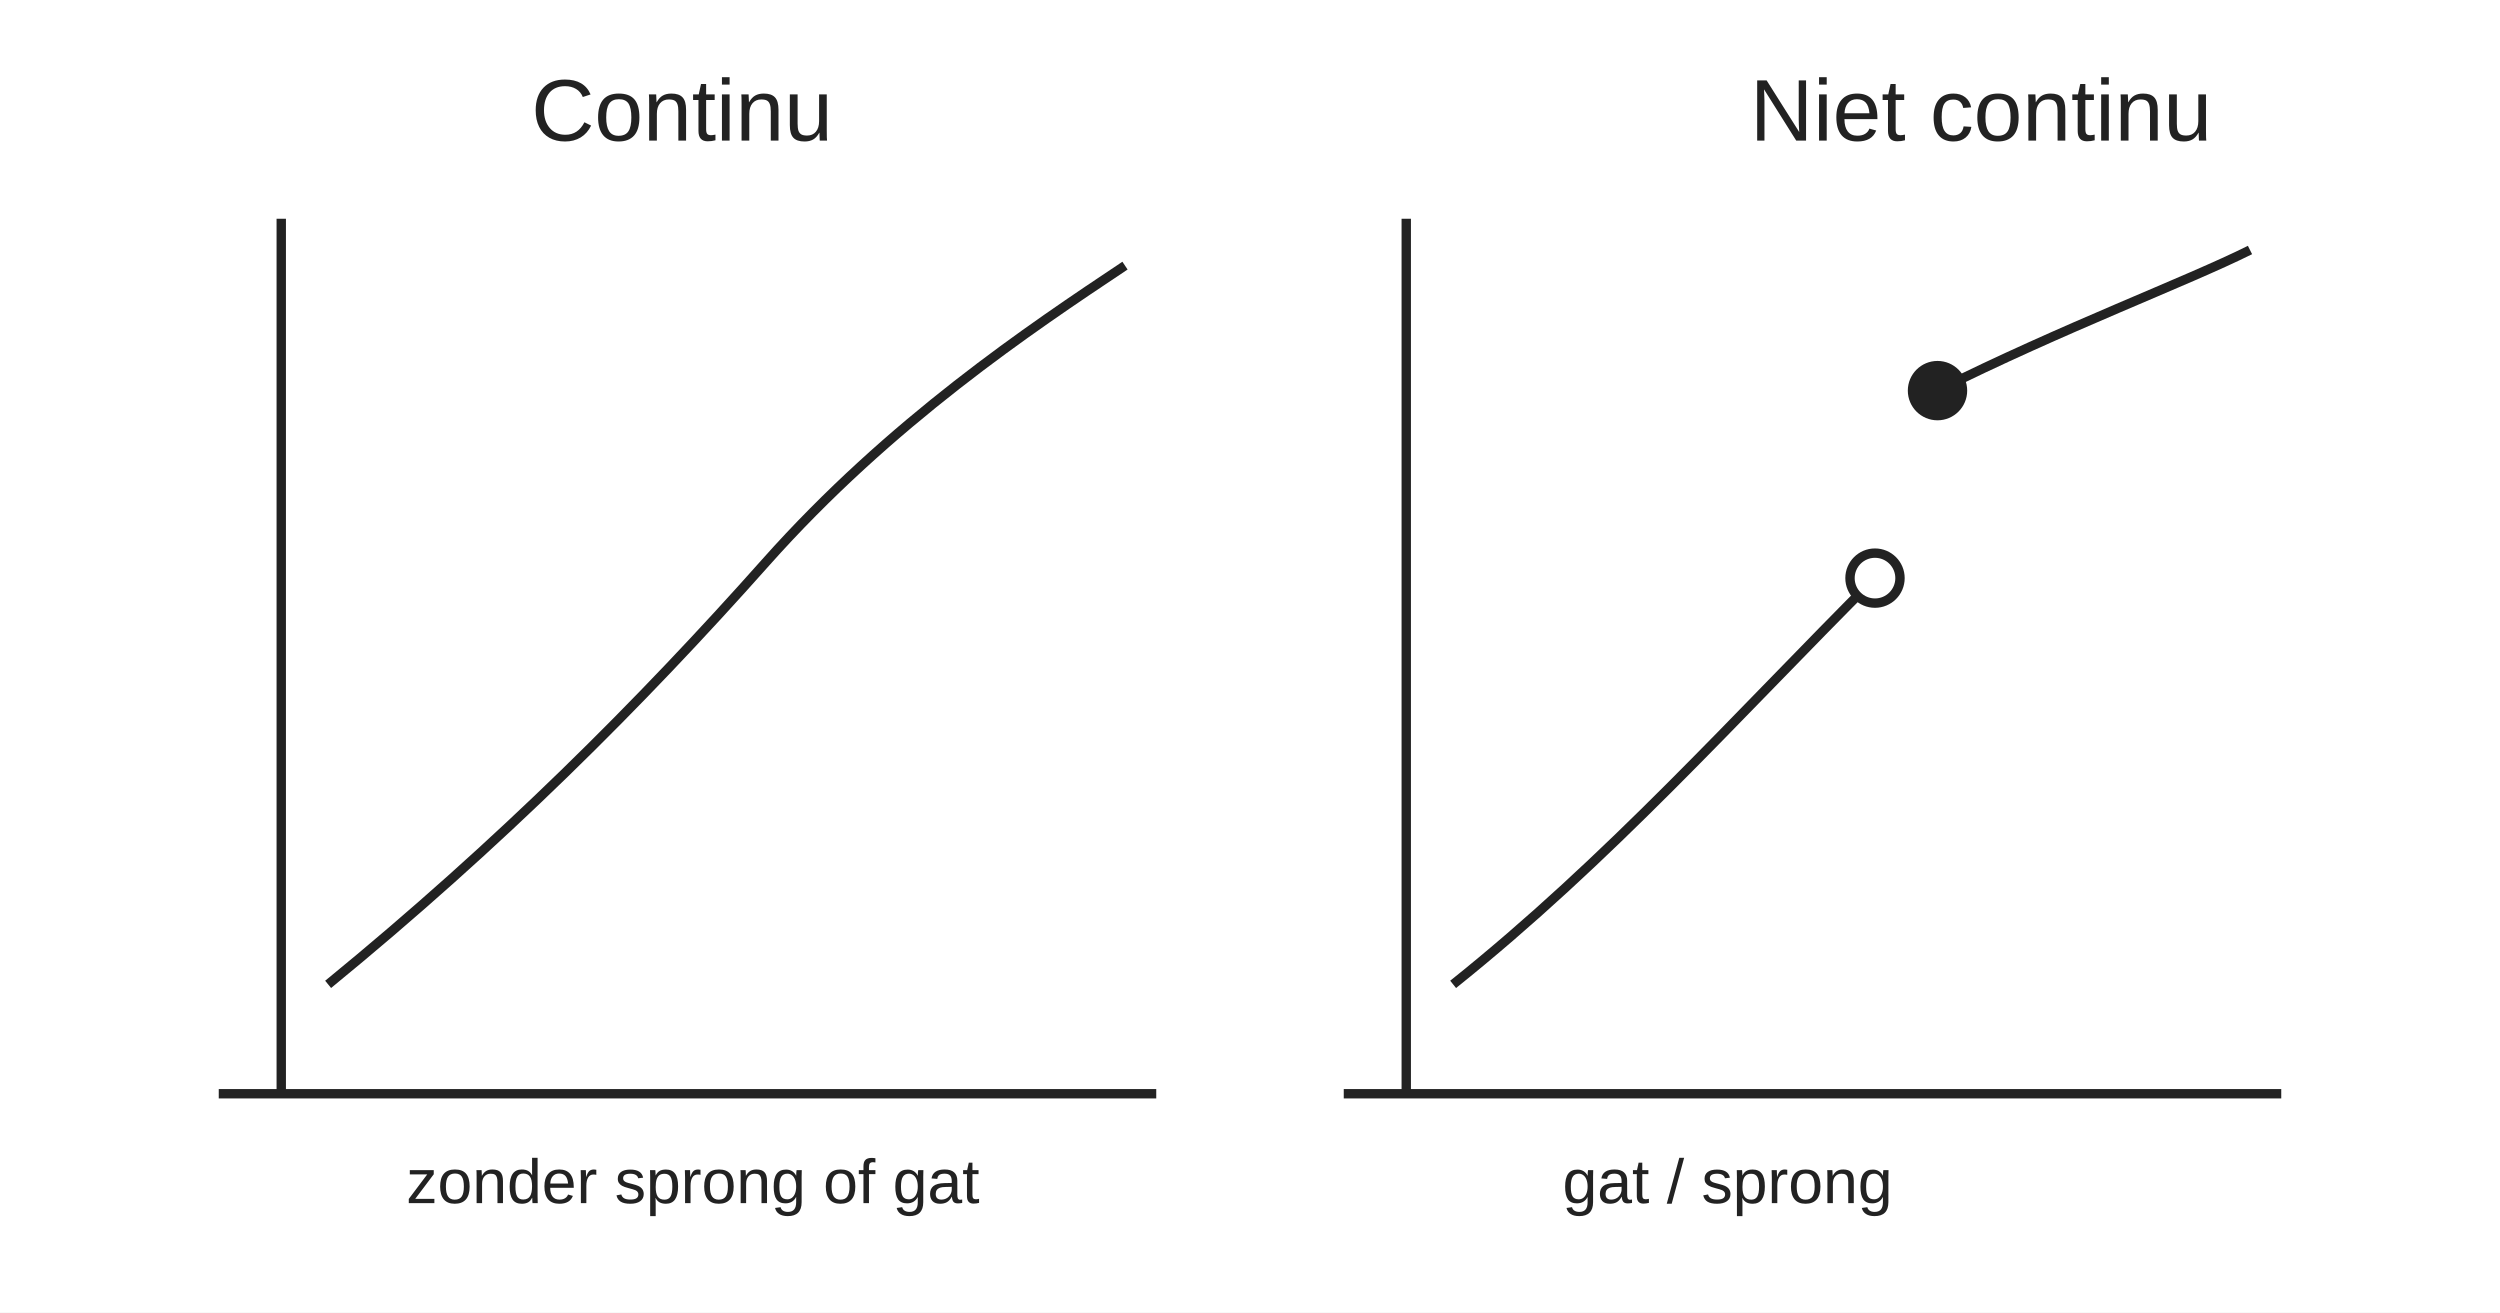
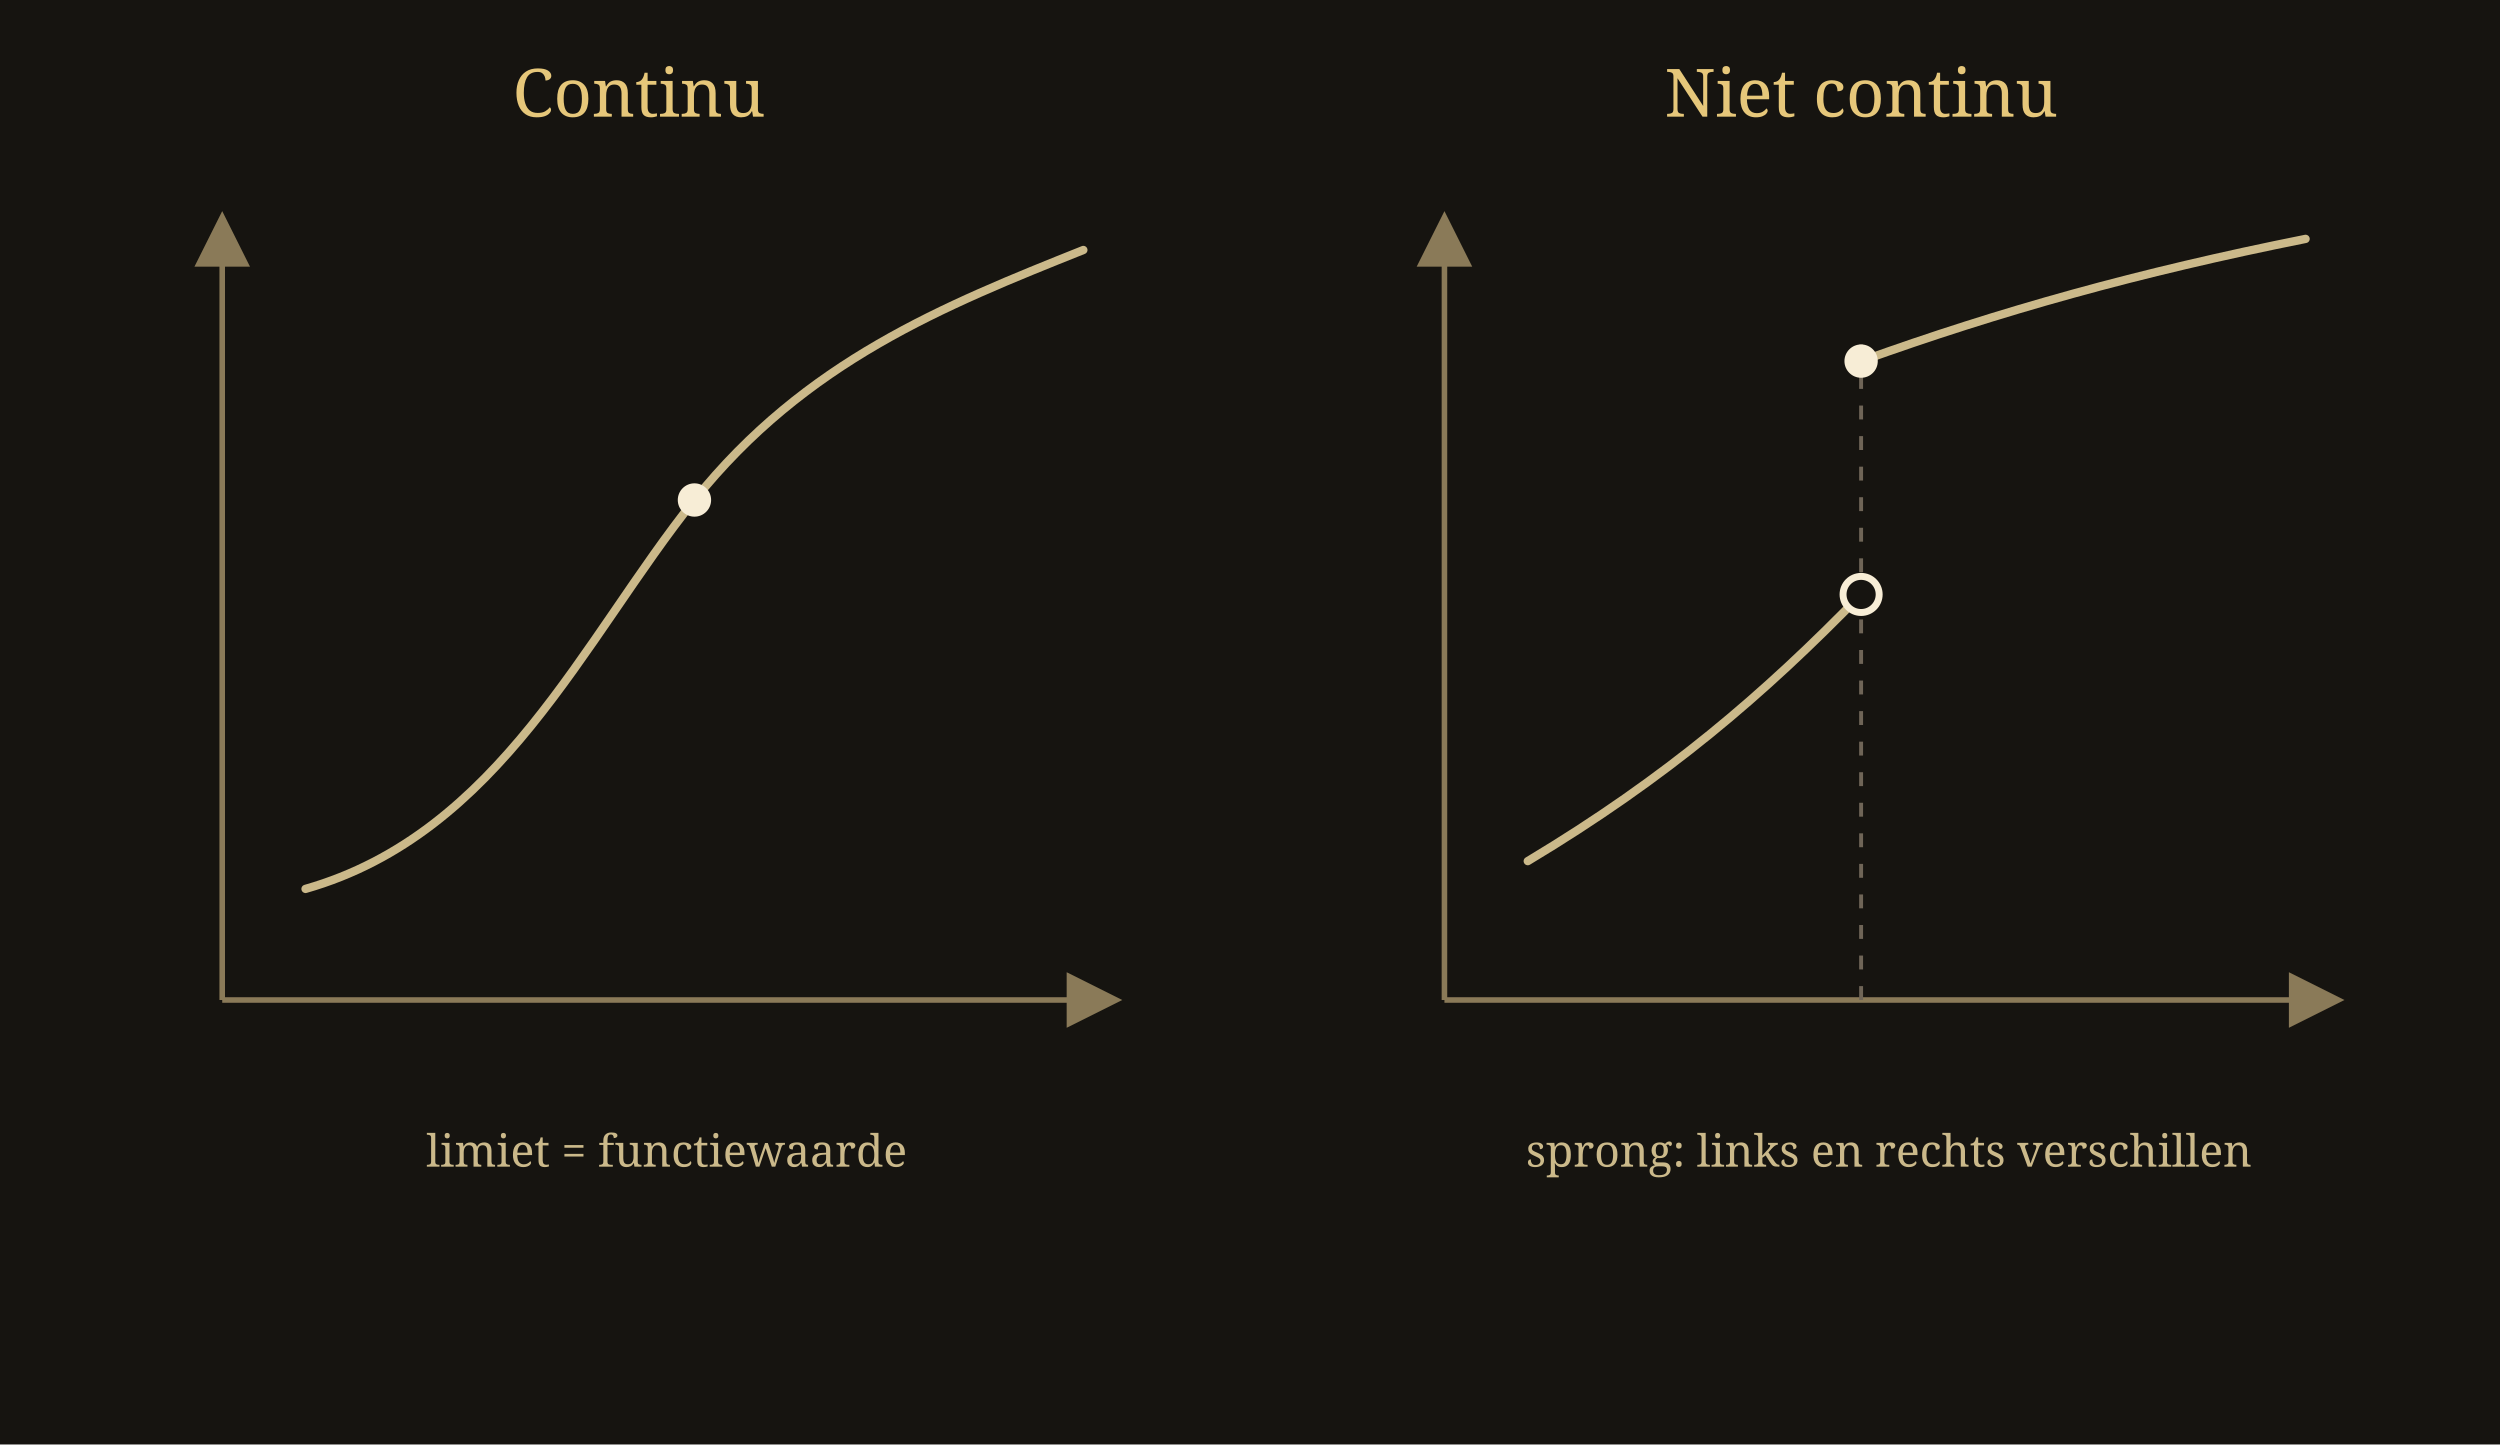
- <svg xmlns="http://www.w3.org/2000/svg" viewBox="0 0 800 420">
-   <rect width="800" height="420" fill="white" />
-   <g font-family="Arial,sans-serif" fill="#222" font-size="22">
-     <text x="170" y="45" font-size="28">Continu</text>
-     <text x="560" y="45" font-size="28">Niet continu</text>
+ <svg xmlns="http://www.w3.org/2000/svg" viewBox="0 0 900 520" role="img" aria-labelledby="title desc">
+   <rect width="900" height="520" fill="#161410" />
+   <text x="230" y="42" text-anchor="middle" fill="#e6c77a" font-family="Georgia, serif" font-size="24">Continu</text>
+   <text x="670" y="42" text-anchor="middle" fill="#e6c77a" font-family="Georgia, serif" font-size="24">Niet continu</text>
+   <defs>
+     <marker id="ax" markerWidth="10" markerHeight="10" refX="8" refY="5" orient="auto">
+       <polygon points="0,0 10,5 0,10" fill="#8a7a58" />
+     </marker>
+   </defs>
+   <g transform="translate(40,0)">
+     <line x1="40" y1="360" x2="360" y2="360" stroke="#8a7a58" stroke-width="2" marker-end="url(#ax)" />
+     <line x1="40" y1="360" x2="40" y2="80" stroke="#8a7a58" stroke-width="2" marker-end="url(#ax)" />
+     <path d="M70 320 C140 300 170 230 210 180 C250 130 300 110 350 90" fill="none" stroke="#cbb98a" stroke-width="3" stroke-linecap="round" />
+     <circle cx="210" cy="180" r="6" fill="#f7edd6" />
+     <text x="200" y="420" text-anchor="middle" fill="#cbb98a" font-family="Georgia, serif" font-size="16">limiet = functiewaarde</text>
  </g>
-   <g stroke="#222" stroke-width="3" fill="none">
-     <line x1="70" y1="350" x2="370" y2="350" />
-     <line x1="90" y1="350" x2="90" y2="70" />
-     <path d="M105 315 C160 270 205 225 245 180 S330 105 360 85" />
-     <line x1="430" y1="350" x2="730" y2="350" />
-     <line x1="450" y1="350" x2="450" y2="70" />
-     <path d="M465 315 C515 275 555 230 600 185" />
-     <path d="M620 125 C660 105 700 90 720 80" />
-     <circle cx="600" cy="185" r="8" fill="white" />
-     <circle cx="620" cy="125" r="8" fill="#222" />
-   </g>
-   <g font-family="Arial,sans-serif" fill="#222" font-size="20">
-     <text x="130" y="385">zonder sprong of gat</text>
-     <text x="500" y="385">gat / sprong</text>
+   <g transform="translate(480,0)">
+     <line x1="40" y1="360" x2="360" y2="360" stroke="#8a7a58" stroke-width="2" marker-end="url(#ax)" />
+     <line x1="40" y1="360" x2="40" y2="80" stroke="#8a7a58" stroke-width="2" marker-end="url(#ax)" />
+     <line x1="190" y1="360" x2="190" y2="120" stroke="#6f6557" stroke-width="1.4" stroke-dasharray="5 6" />
+     <path d="M70 310 C120 280 155 250 190 214" fill="none" stroke="#cbb98a" stroke-width="3" stroke-linecap="round" />
+     <path d="M190 130 C240 112 290 98 350 86" fill="none" stroke="#cbb98a" stroke-width="3" stroke-linecap="round" />
+     <circle cx="190" cy="214" r="6.5" fill="#161410" stroke="#f7edd6" stroke-width="2.5" />
+     <circle cx="190" cy="130" r="6" fill="#f7edd6" />
+     <text x="200" y="420" text-anchor="middle" fill="#cbb98a" font-family="Georgia, serif" font-size="16">sprong: links en rechts verschillen</text>
  </g>
</svg>
